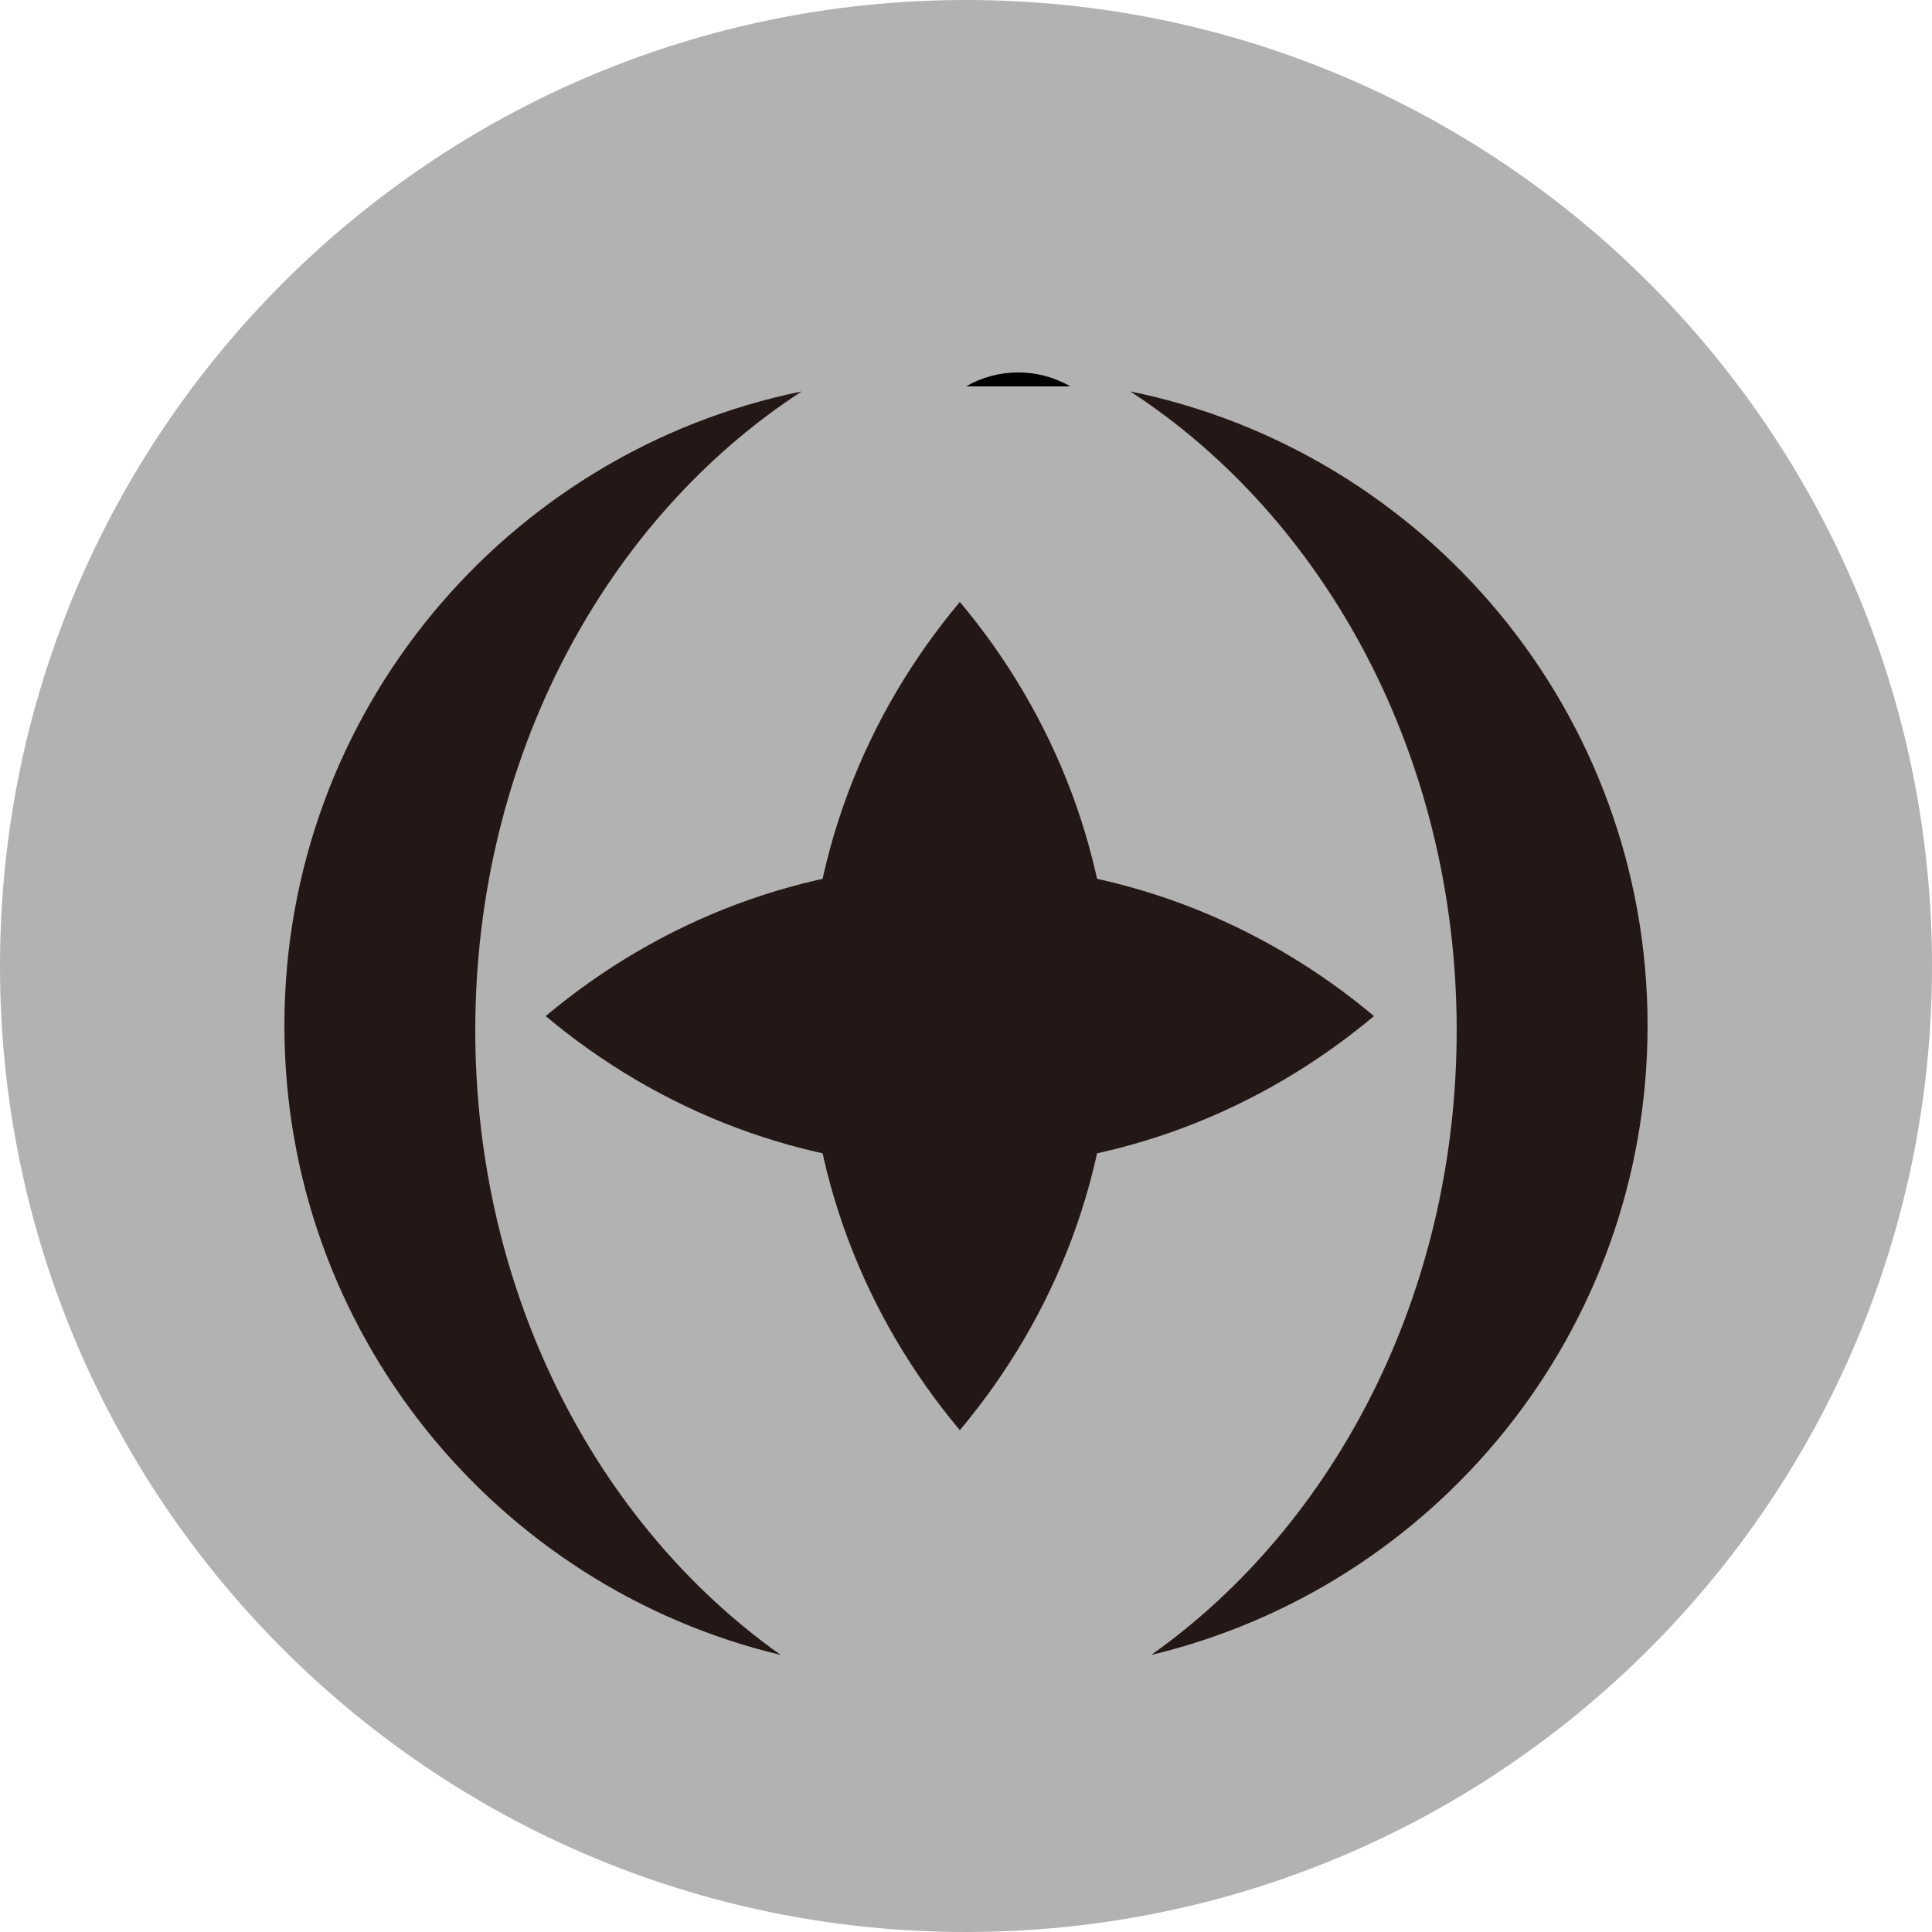
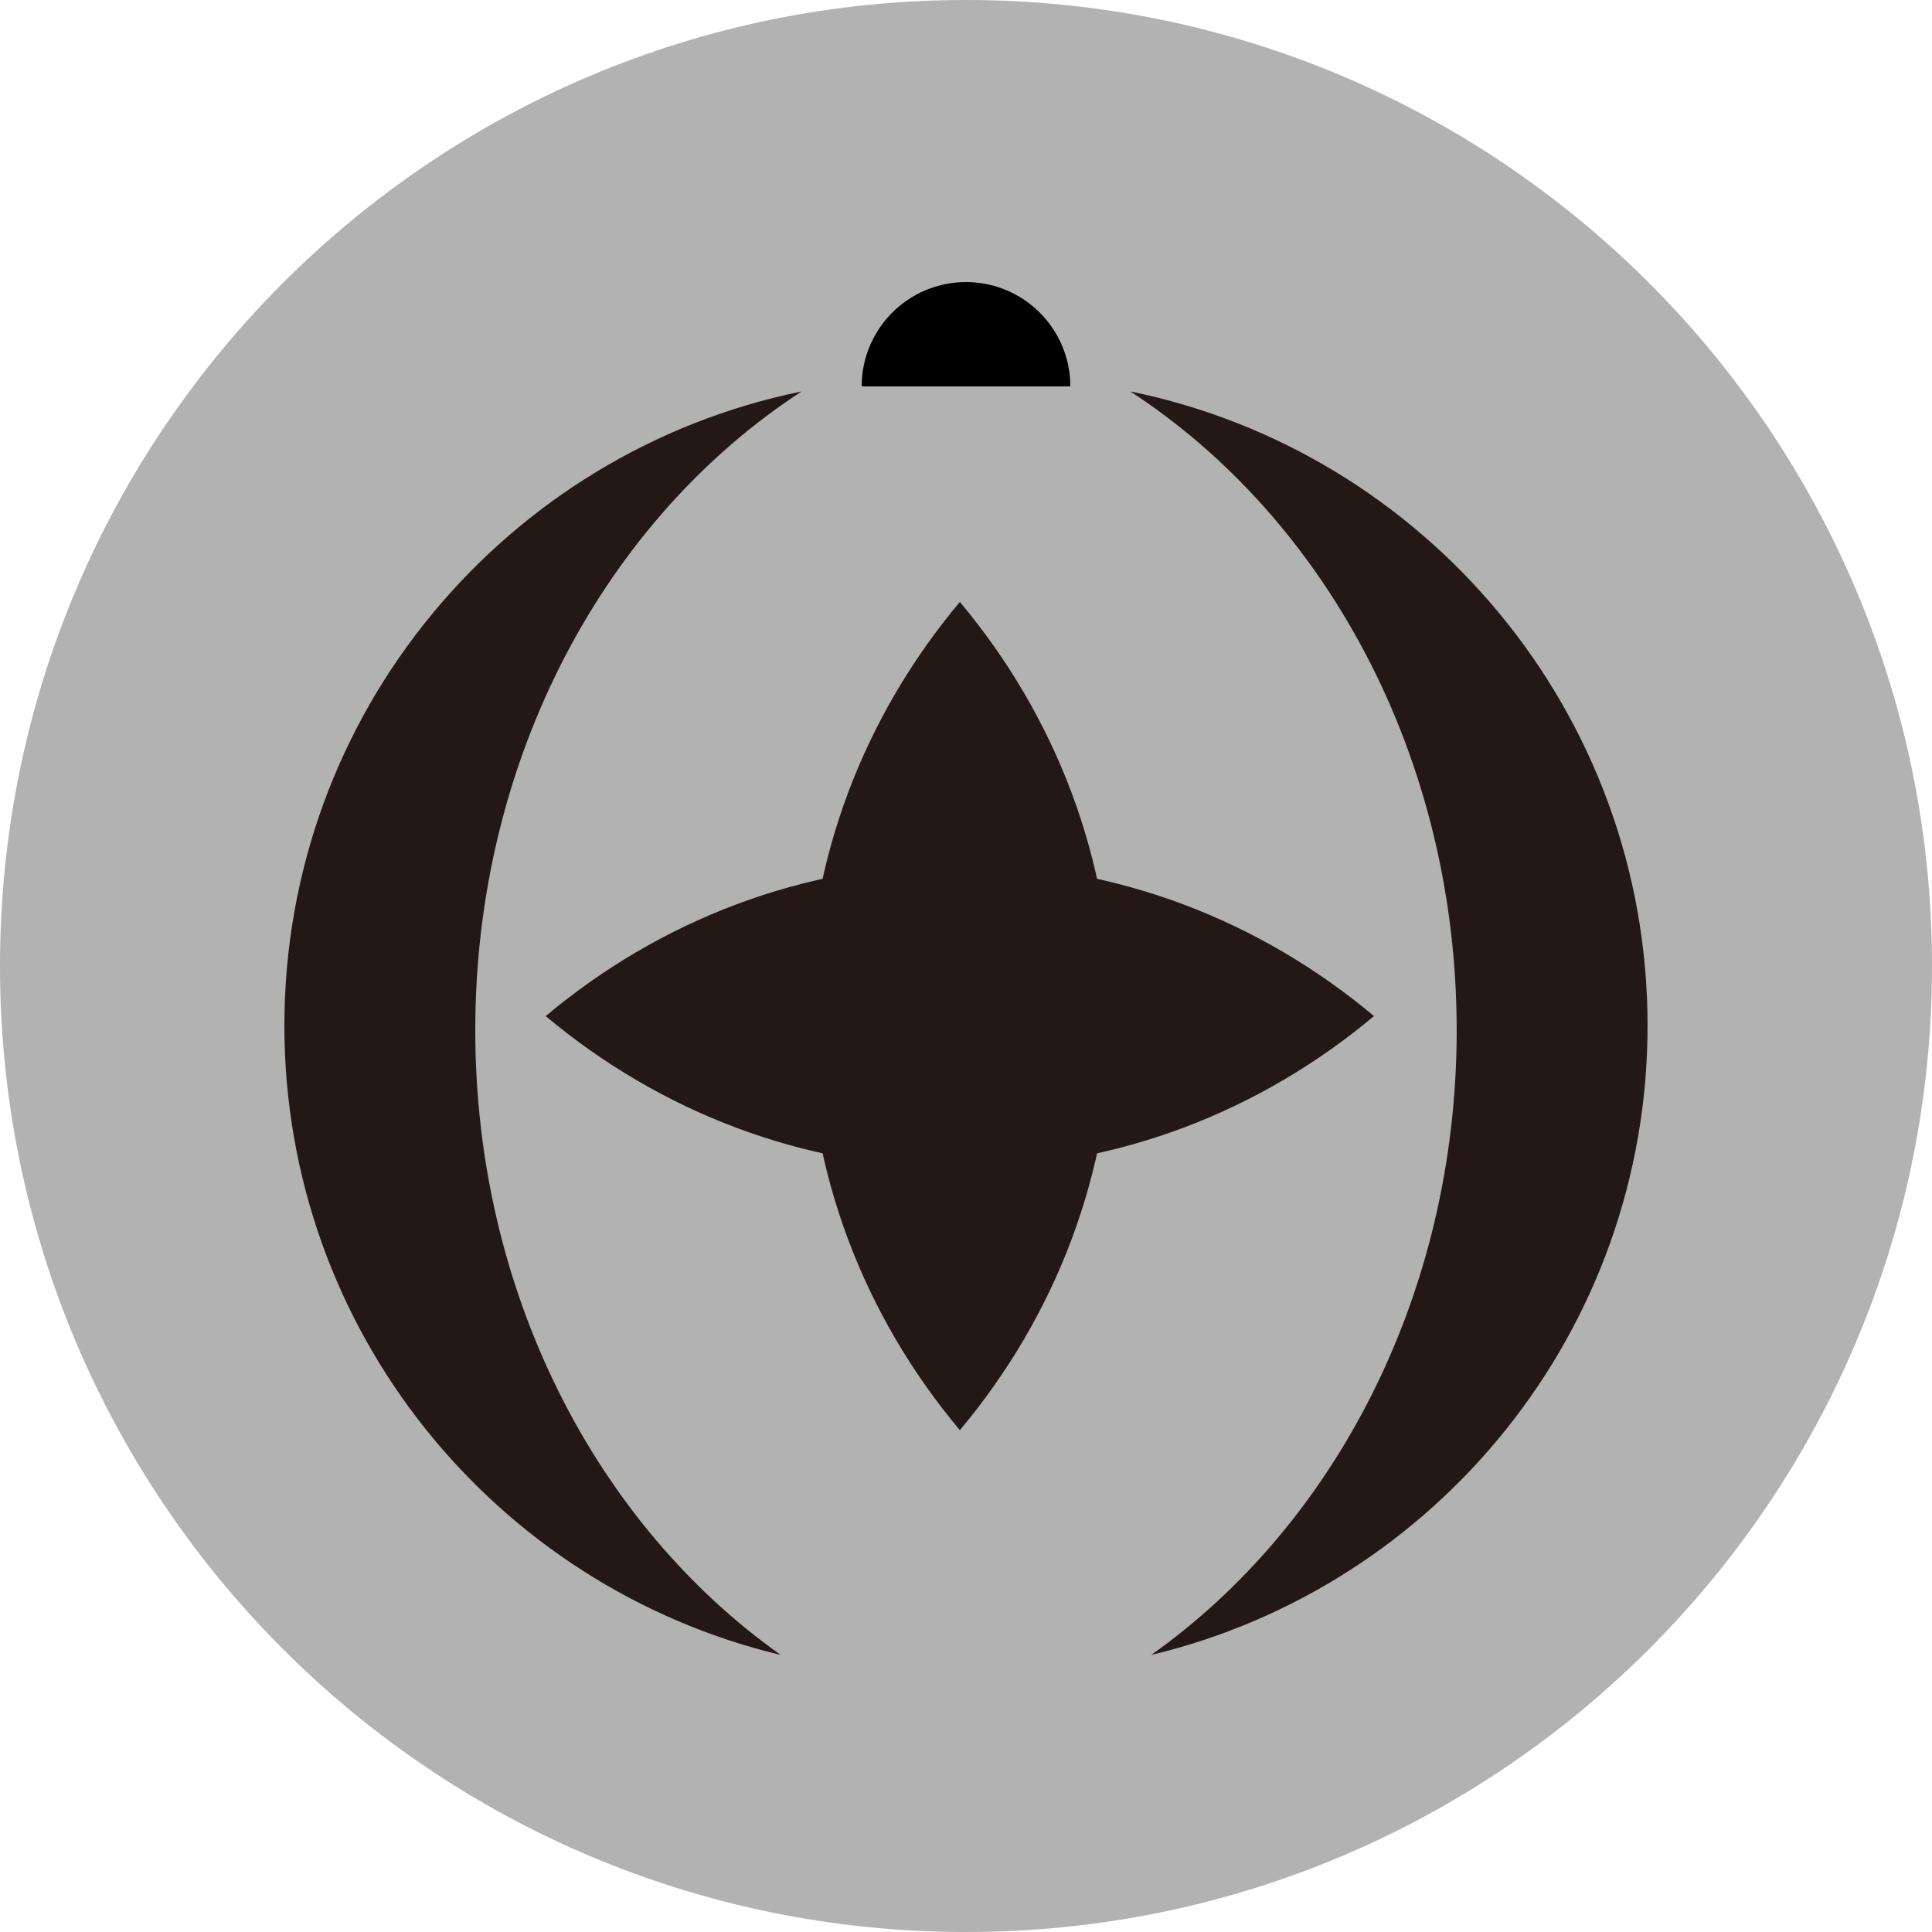
<svg xmlns="http://www.w3.org/2000/svg" version="1.1" id="Ebene_1" x="0px" y="0px" width="100px" height="100px" viewBox="0 0 100 100" enable-background="new 0 0 100 100" xml:space="preserve">
  <circle fill="#B2B2B2" cx="50" cy="50" r="50" />
-   <path fill-rule="evenodd" clip-rule="evenodd" d="M 55.4,20 A 5.4,5.4 0 0,0 50,20" />
+   <path fill-rule="evenodd" clip-rule="evenodd" d="M 55.4,20 A 5.4,5.4 0 0,0 44.6,20" />
  <path fill="#231815" d="M24.6,53.326c0-14.16,6.805-26.504,16.893-33.065C26.216,23.375,14.72,36.888,14.72,53.086  c0,15.811,10.959,29.055,25.691,32.574C30.92,78.938,24.6,66.973,24.6,53.326z" />
  <path fill="#231815" d="M75.398,53.324c0-14.157-6.806-26.501-16.894-33.063c15.28,3.114,26.774,16.627,26.774,32.823  c0,15.813-10.959,29.055-25.689,32.574C69.079,78.936,75.398,66.971,75.398,53.324z" />
  <path fill="#231815" d="M41.806,52.592c0,8.113,2.951,15.564,7.876,21.434c4.923-5.868,7.873-13.317,7.873-21.434  c0-8.117-2.949-15.566-7.873-21.436C44.758,37.024,41.806,44.476,41.806,52.592z" />
  <path fill="#231815" d="M49.682,44.716c-8.116,0-15.565,2.952-21.437,7.876c5.869,4.922,13.319,7.875,21.437,7.875  c8.115,0,15.563-2.951,21.435-7.875C65.246,47.667,57.797,44.716,49.682,44.716z" />
</svg>
